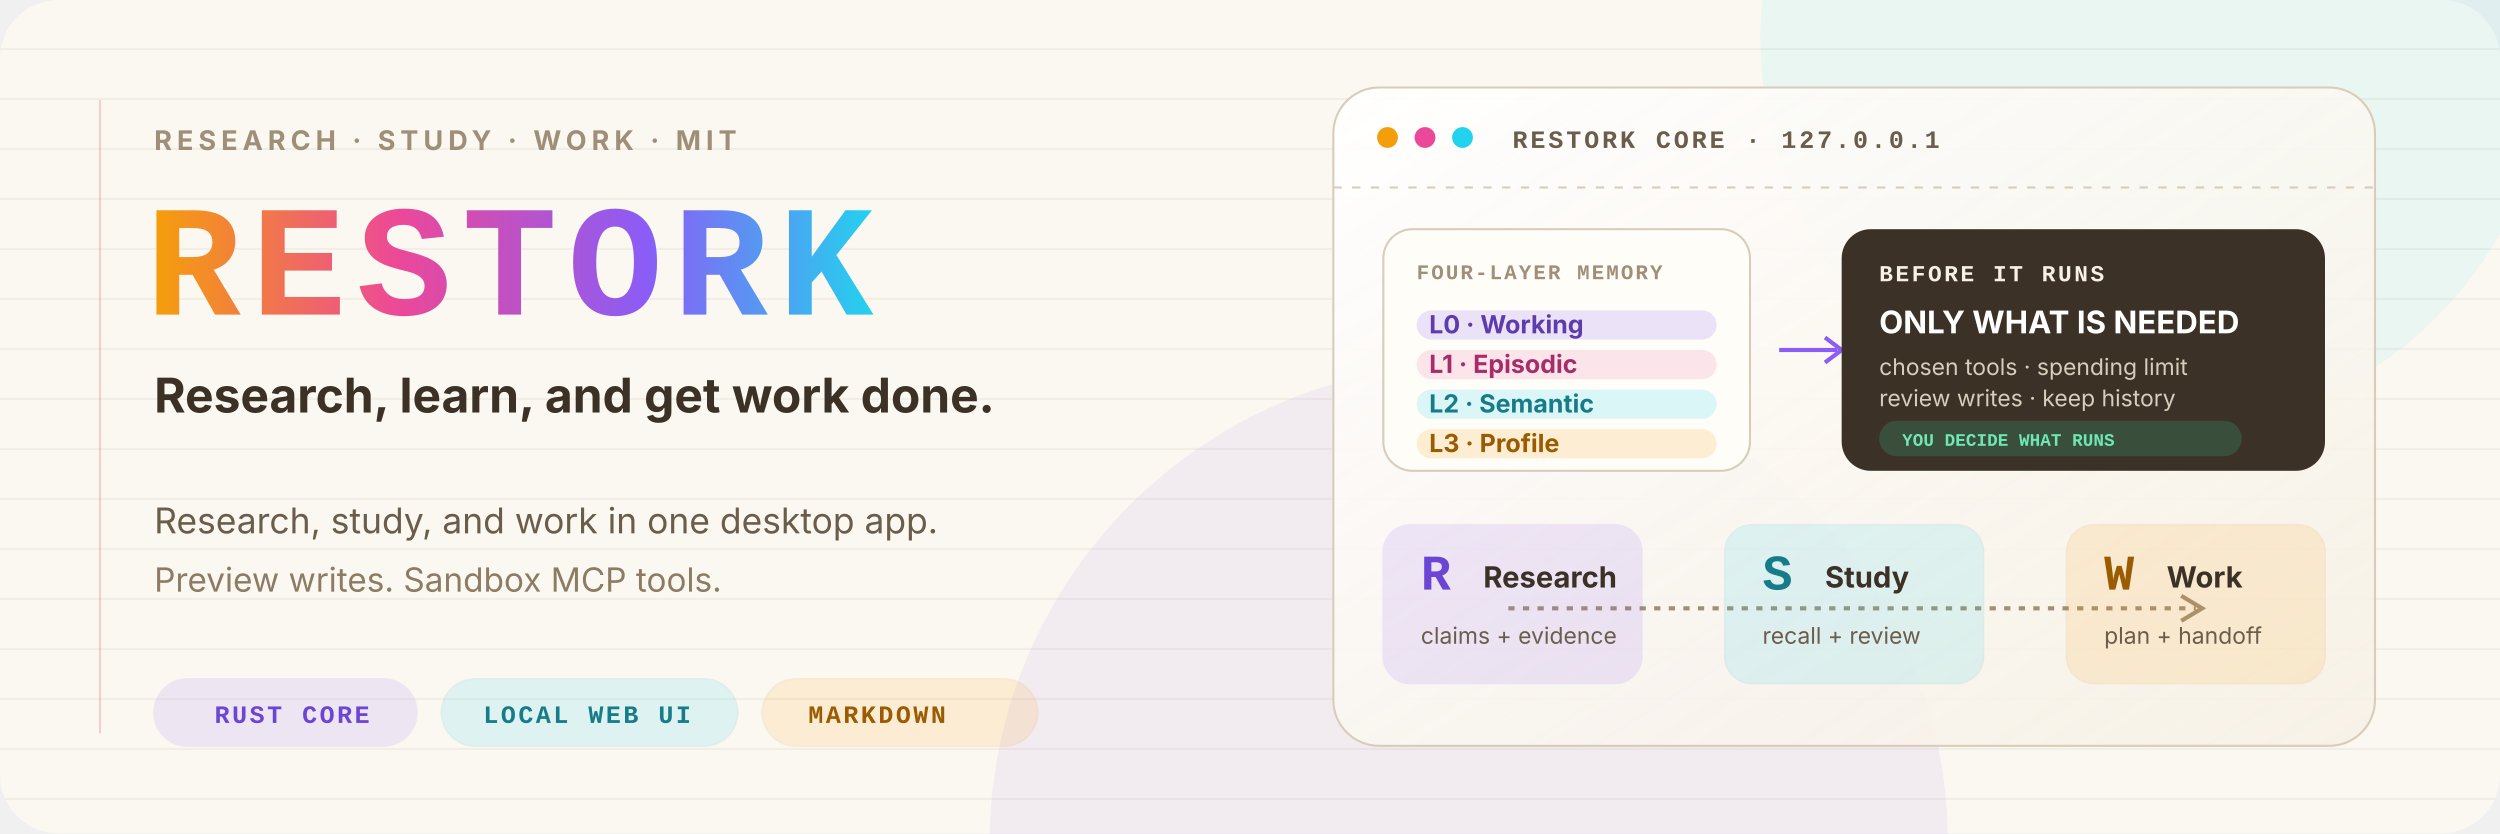
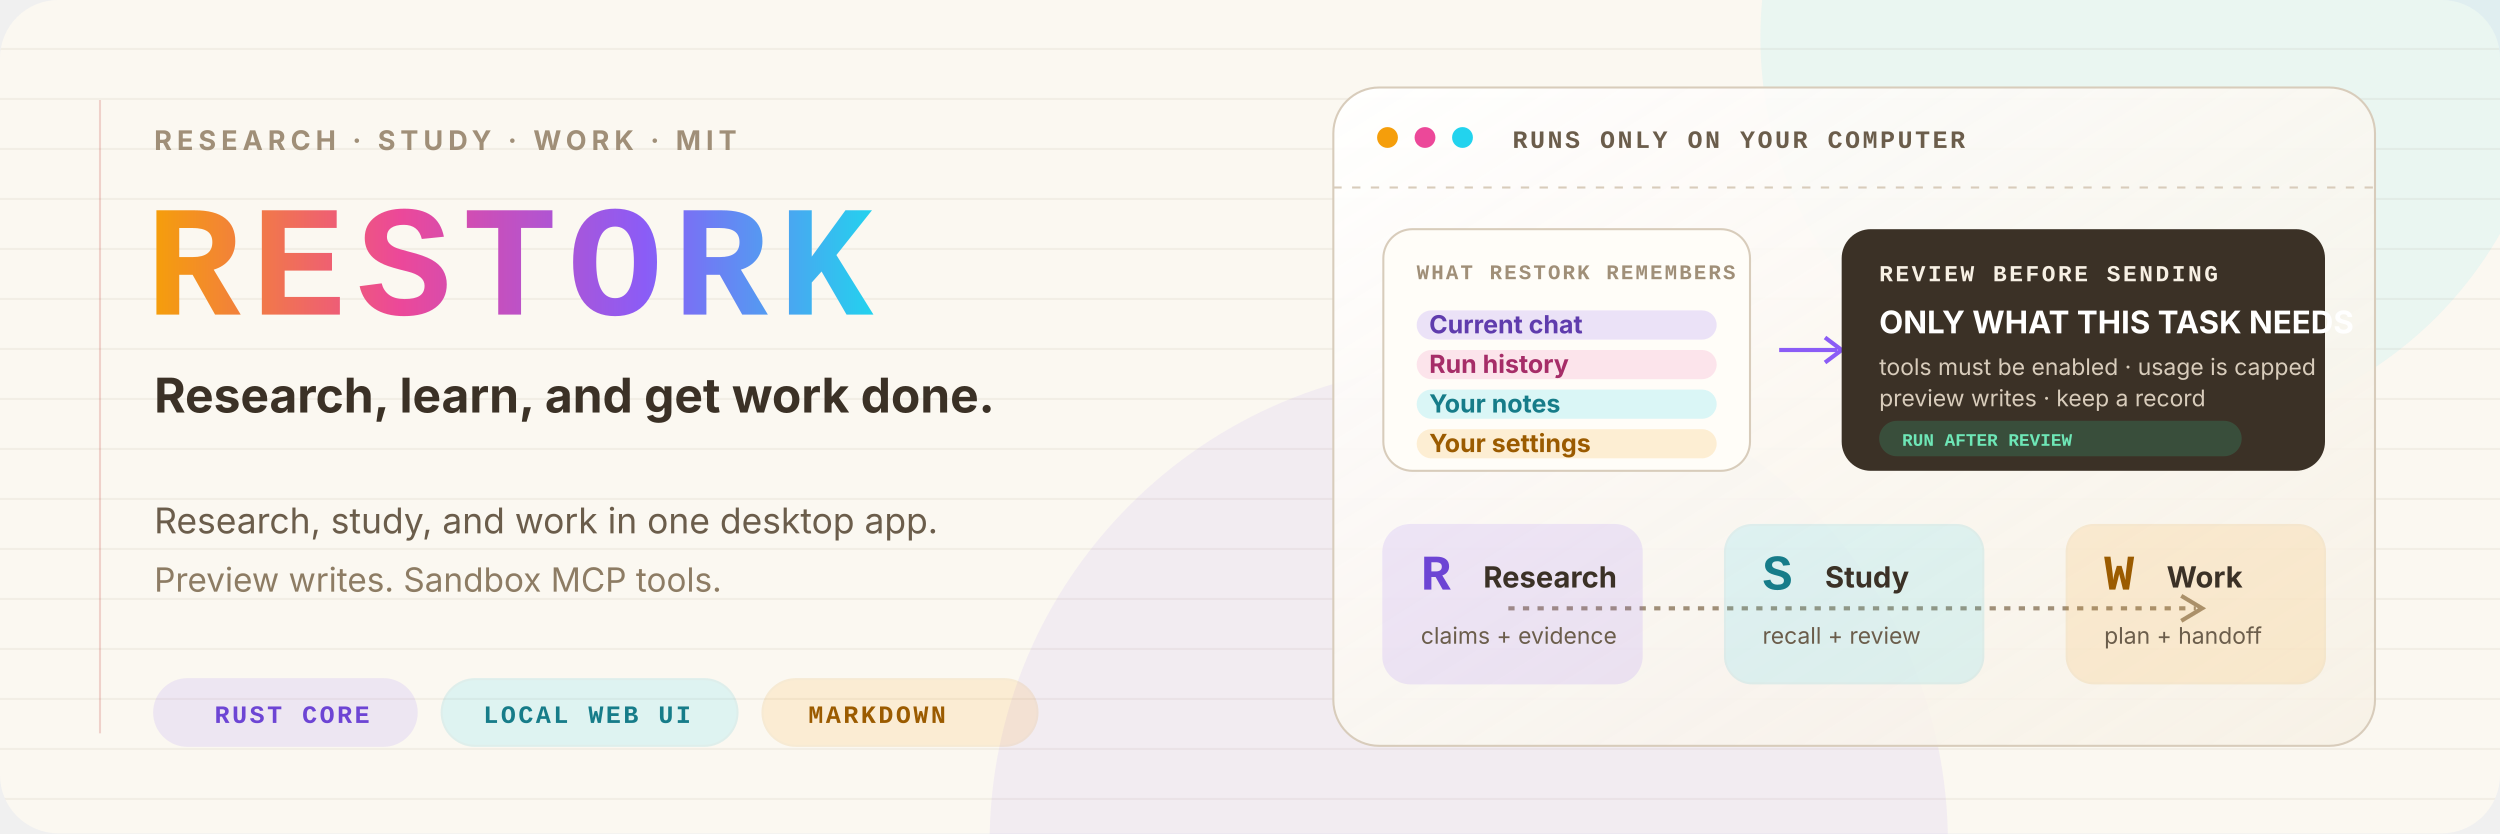
<svg xmlns="http://www.w3.org/2000/svg" width="1200" height="400" viewBox="0 0 1200 400" role="img" aria-labelledby="title desc">
  <defs>
    <linearGradient id="wordmark" x1="0" y1="0" x2="1" y2="0">
      <stop offset="0" stop-color="#F59E0B" />
      <stop offset="0.34" stop-color="#EC4899" />
      <stop offset="0.68" stop-color="#8B5CF6" />
      <stop offset="1" stop-color="#22D3EE" />
    </linearGradient>
    <linearGradient id="glass" x1="0" y1="0" x2="1" y2="1">
      <stop stop-color="#FFFFFF" stop-opacity="0.94" />
      <stop offset="1" stop-color="#F7F0E4" stop-opacity="0.82" />
    </linearGradient>
    <pattern id="rules" width="24" height="24" patternUnits="userSpaceOnUse">
      <path d="M0 23.5H24" stroke="#A08F78" stroke-opacity="0.10" />
    </pattern>
  </defs>
  <rect width="1200" height="400" rx="28" fill="#FBF8F1" />
  <rect width="1200" height="400" rx="28" fill="url(#rules)" />
  <circle cx="1035" cy="18" r="190" fill="#22D3EE" opacity="0.08" />
  <circle cx="705" cy="405" r="230" fill="#8B5CF6" opacity="0.08" />
  <path d="M48 48V352" stroke="#C0392F" stroke-opacity="0.20" />
  <g font-family="-apple-system, BlinkMacSystemFont, Segoe UI, sans-serif">
    <text x="74" y="72" fill="#A08F78" font-size="13" font-weight="700" letter-spacing="2.4">RESEARCH · STUDY · WORK · MIT</text>
    <text x="70" y="151" fill="url(#wordmark)" font-family="American Typewriter, Courier New, monospace" font-size="76" font-weight="800" letter-spacing="5">RESTORK</text>
    <text x="74" y="198" fill="#3B3126" font-size="23" font-weight="650">Research, learn, and get work done.</text>
    <text x="74" y="256" fill="#6B5D4B" font-size="17">Research, study, and work in one desktop app.</text>
    <text x="74" y="284" fill="#8D7C64" font-size="16">Preview writes. Sandbox MCP tools.</text>
    <g font-family="American Typewriter, Courier New, monospace" font-size="12" font-weight="700" letter-spacing="1.2">
      <rect x="74" y="326" width="126" height="32" rx="16" fill="#8B5CF6" opacity="0.12" stroke="#8B5CF6" />
      <text x="103" y="347" fill="#6D45D4">RUST CORE</text>
      <rect x="212" y="326" width="142" height="32" rx="16" fill="#22D3EE" opacity="0.14" stroke="#22AFC6" />
      <text x="232" y="347" fill="#167C89">LOCAL WEB UI</text>
      <rect x="366" y="326" width="132" height="32" rx="16" fill="#F59E0B" opacity="0.13" stroke="#D68806" />
      <text x="388" y="347" fill="#9B5B00">MARKDOWN</text>
    </g>
  </g>
  <g transform="translate(640 42)">
    <rect width="500" height="316" rx="22" fill="url(#glass)" stroke="#D8CCBB" />
    <path d="M0 48H500" stroke="#D8CCBB" stroke-dasharray="4 5" />
    <circle cx="26" cy="24" r="5" fill="#F59E0B" />
    <circle cx="44" cy="24" r="5" fill="#EC4899" />
    <circle cx="62" cy="24" r="5" fill="#22D3EE" />
-     <text x="86" y="29" fill="#6B5D4B" font-family="American Typewriter, Courier New, monospace" font-size="12" font-weight="700" letter-spacing="1.4">RESTORK CORE · 127.0.0.1</text>
+     <text x="86" y="29" fill="#6B5D4B" font-family="American Typewriter, Courier New, monospace" font-size="12" font-weight="700" letter-spacing="1.2">RUNS ONLY ON YOUR COMPUTER</text>
    <g transform="translate(24 68)" font-family="-apple-system, BlinkMacSystemFont, Segoe UI, sans-serif">
      <rect width="176" height="116" rx="14" fill="#FFFDF8" stroke="#D8CCBB" />
-       <text x="16" y="24" fill="#A08F78" font-family="American Typewriter, Courier New, monospace" font-size="10" font-weight="700" letter-spacing="1">FOUR-LAYER MEMORY</text>
+       <text x="16" y="24" fill="#A08F78" font-family="American Typewriter, Courier New, monospace" font-size="10" font-weight="700" letter-spacing="1">WHAT RESTORK REMEMBERS</text>
      <g font-size="12" font-weight="650">
        <rect x="16" y="39" width="144" height="14" rx="7" fill="#8B5CF6" opacity="0.17" />
-         <text x="22" y="50" fill="#5F3CAD">L0 · Working</text>
+         <text x="22" y="50" fill="#5F3CAD">Current chat</text>
        <rect x="16" y="58" width="144" height="14" rx="7" fill="#EC4899" opacity="0.14" />
-         <text x="22" y="69" fill="#A62D68">L1 · Episodic</text>
+         <text x="22" y="69" fill="#A62D68">Run history</text>
        <rect x="16" y="77" width="144" height="14" rx="7" fill="#22D3EE" opacity="0.17" />
-         <text x="22" y="88" fill="#167C89">L2 · Semantic</text>
+         <text x="22" y="88" fill="#167C89">Your notes</text>
        <rect x="16" y="96" width="144" height="14" rx="7" fill="#F59E0B" opacity="0.16" />
-         <text x="22" y="107" fill="#9B5B00">L3 · Profile</text>
+         <text x="22" y="107" fill="#9B5B00">Your settings</text>
      </g>
      <path d="M190 58H218" stroke="#8B5CF6" stroke-width="2" />
      <path d="M212 52L220 58L212 64" fill="none" stroke="#8B5CF6" stroke-width="2" />
      <rect x="220" width="232" height="116" rx="14" fill="#3B3126" />
-       <text x="238" y="25" fill="#F7F0E4" font-family="American Typewriter, Courier New, monospace" font-size="11" font-weight="700" letter-spacing="1.2">BEFORE IT RUNS</text>
-       <text x="238" y="50" fill="#FFFFFF" font-size="15" font-weight="700">ONLY WHAT IS NEEDED</text>
-       <text x="238" y="70" fill="#D8CCBB" font-size="11">chosen tools · spending limit</text>
-       <text x="238" y="85" fill="#D8CCBB" font-size="11">review writes · keep history</text>
+       <text x="238" y="25" fill="#F7F0E4" font-family="American Typewriter, Courier New, monospace" font-size="11" font-weight="700" letter-spacing="1.2">REVIEW BEFORE SENDING</text>
+       <text x="238" y="50" fill="#FFFFFF" font-size="15" font-weight="700">ONLY WHAT THIS TASK NEEDS</text>
+       <text x="238" y="70" fill="#D8CCBB" font-size="11">tools must be enabled · usage is capped</text>
+       <text x="238" y="85" fill="#D8CCBB" font-size="11">preview writes · keep a record</text>
      <rect x="238" y="92" width="174" height="17" rx="8.5" fill="#34D399" opacity="0.18" />
-       <text x="249" y="104" fill="#6EE7B7" font-family="American Typewriter, Courier New, monospace" font-size="8.5" font-weight="700">YOU DECIDE WHAT RUNS</text>
+       <text x="249" y="104" fill="#6EE7B7" font-family="American Typewriter, Courier New, monospace" font-size="8.5" font-weight="700">RUN AFTER REVIEW</text>
    </g>
    <g transform="translate(24 206)" font-family="-apple-system, BlinkMacSystemFont, Segoe UI, sans-serif">
      <path d="M60 44H390" stroke="#A08F78" stroke-width="2" stroke-dasharray="3 4" />
      <path d="M383 38L393 44L383 50" fill="none" stroke="#A08F78" stroke-width="2" />
      <g transform="translate(0 4)">
        <rect width="124" height="76" rx="13" fill="#8B5CF6" opacity="0.13" stroke="#8B5CF6" />
        <text x="18" y="31" fill="#6D45D4" font-family="American Typewriter, Courier New, monospace" font-size="24" font-weight="800">R</text>
        <text x="48" y="30" fill="#3B3126" font-size="14" font-weight="700">Research</text>
        <text x="18" y="57" fill="#6B5D4B" font-size="11">claims + evidence</text>
      </g>
      <g transform="translate(164 4)">
        <rect width="124" height="76" rx="13" fill="#22D3EE" opacity="0.13" stroke="#22AFC6" />
        <text x="18" y="31" fill="#167C89" font-family="American Typewriter, Courier New, monospace" font-size="24" font-weight="800">S</text>
        <text x="48" y="30" fill="#3B3126" font-size="14" font-weight="700">Study</text>
        <text x="18" y="57" fill="#6B5D4B" font-size="11">recall + review</text>
      </g>
      <g transform="translate(328 4)">
        <rect width="124" height="76" rx="13" fill="#F59E0B" opacity="0.13" stroke="#D68806" />
        <text x="18" y="31" fill="#9B5B00" font-family="American Typewriter, Courier New, monospace" font-size="24" font-weight="800">W</text>
        <text x="48" y="30" fill="#3B3126" font-size="14" font-weight="700">Work</text>
        <text x="18" y="57" fill="#6B5D4B" font-size="11">plan + handoff</text>
      </g>
    </g>
  </g>
</svg>
